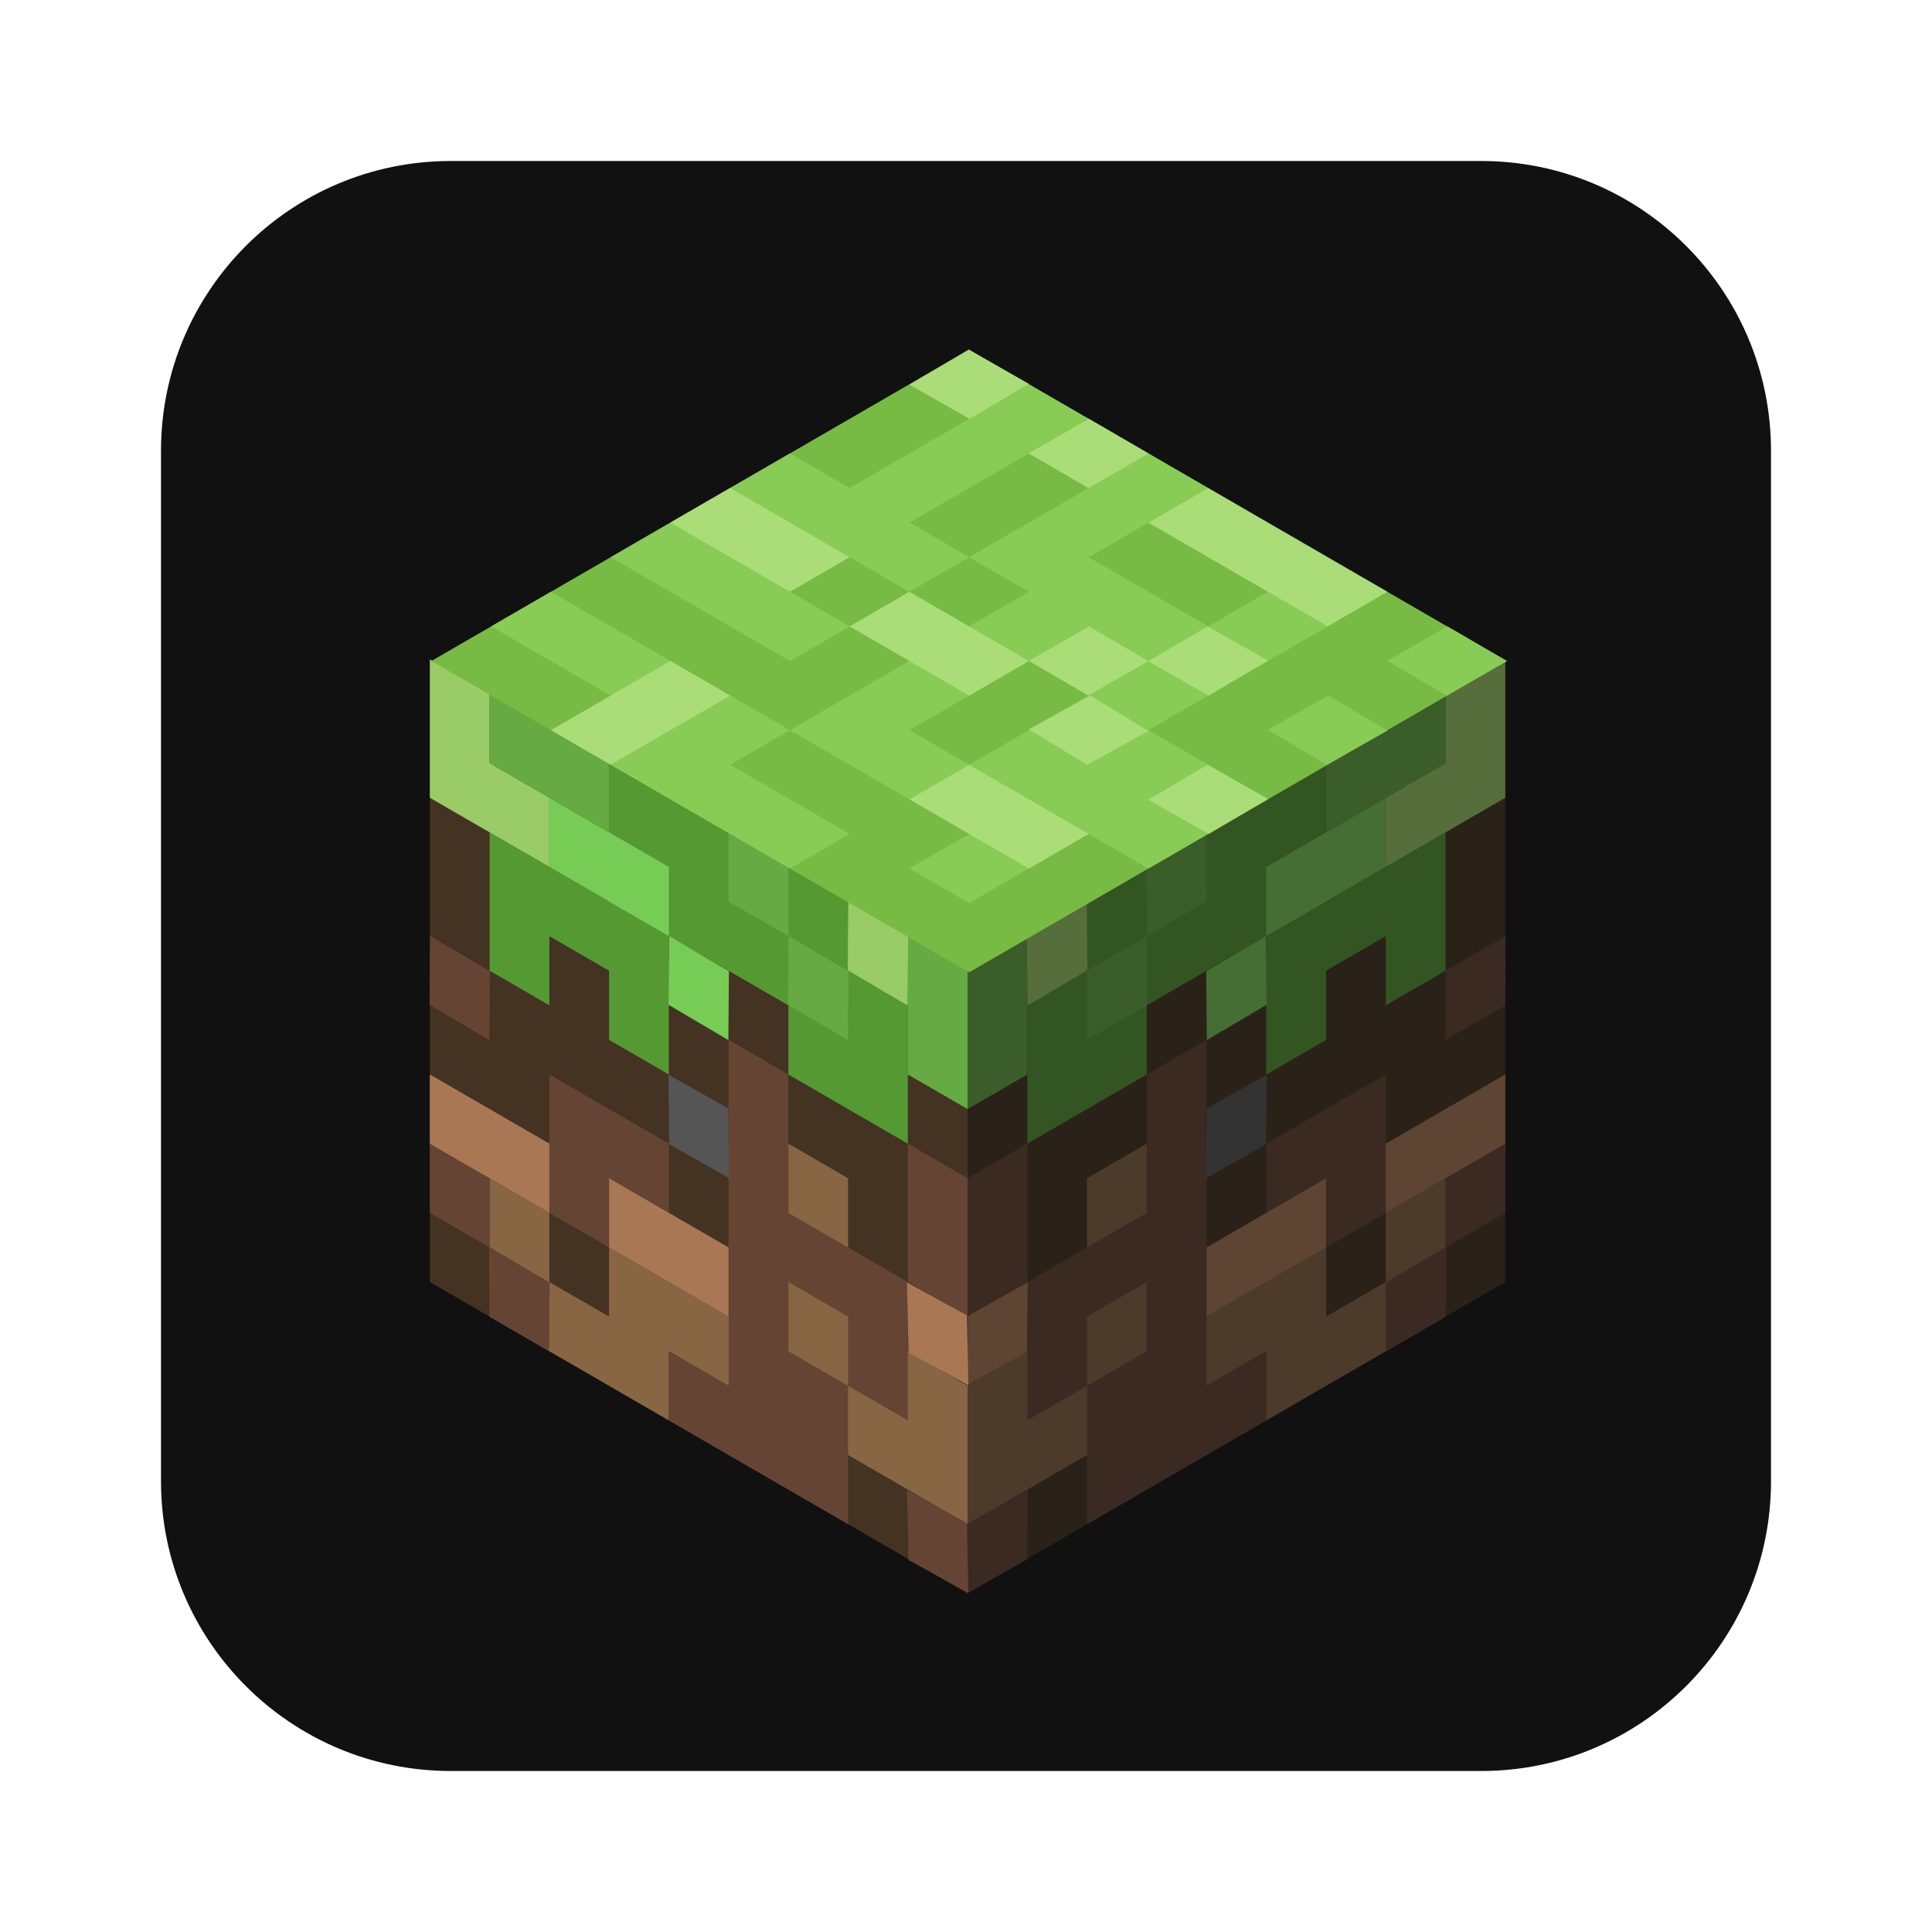
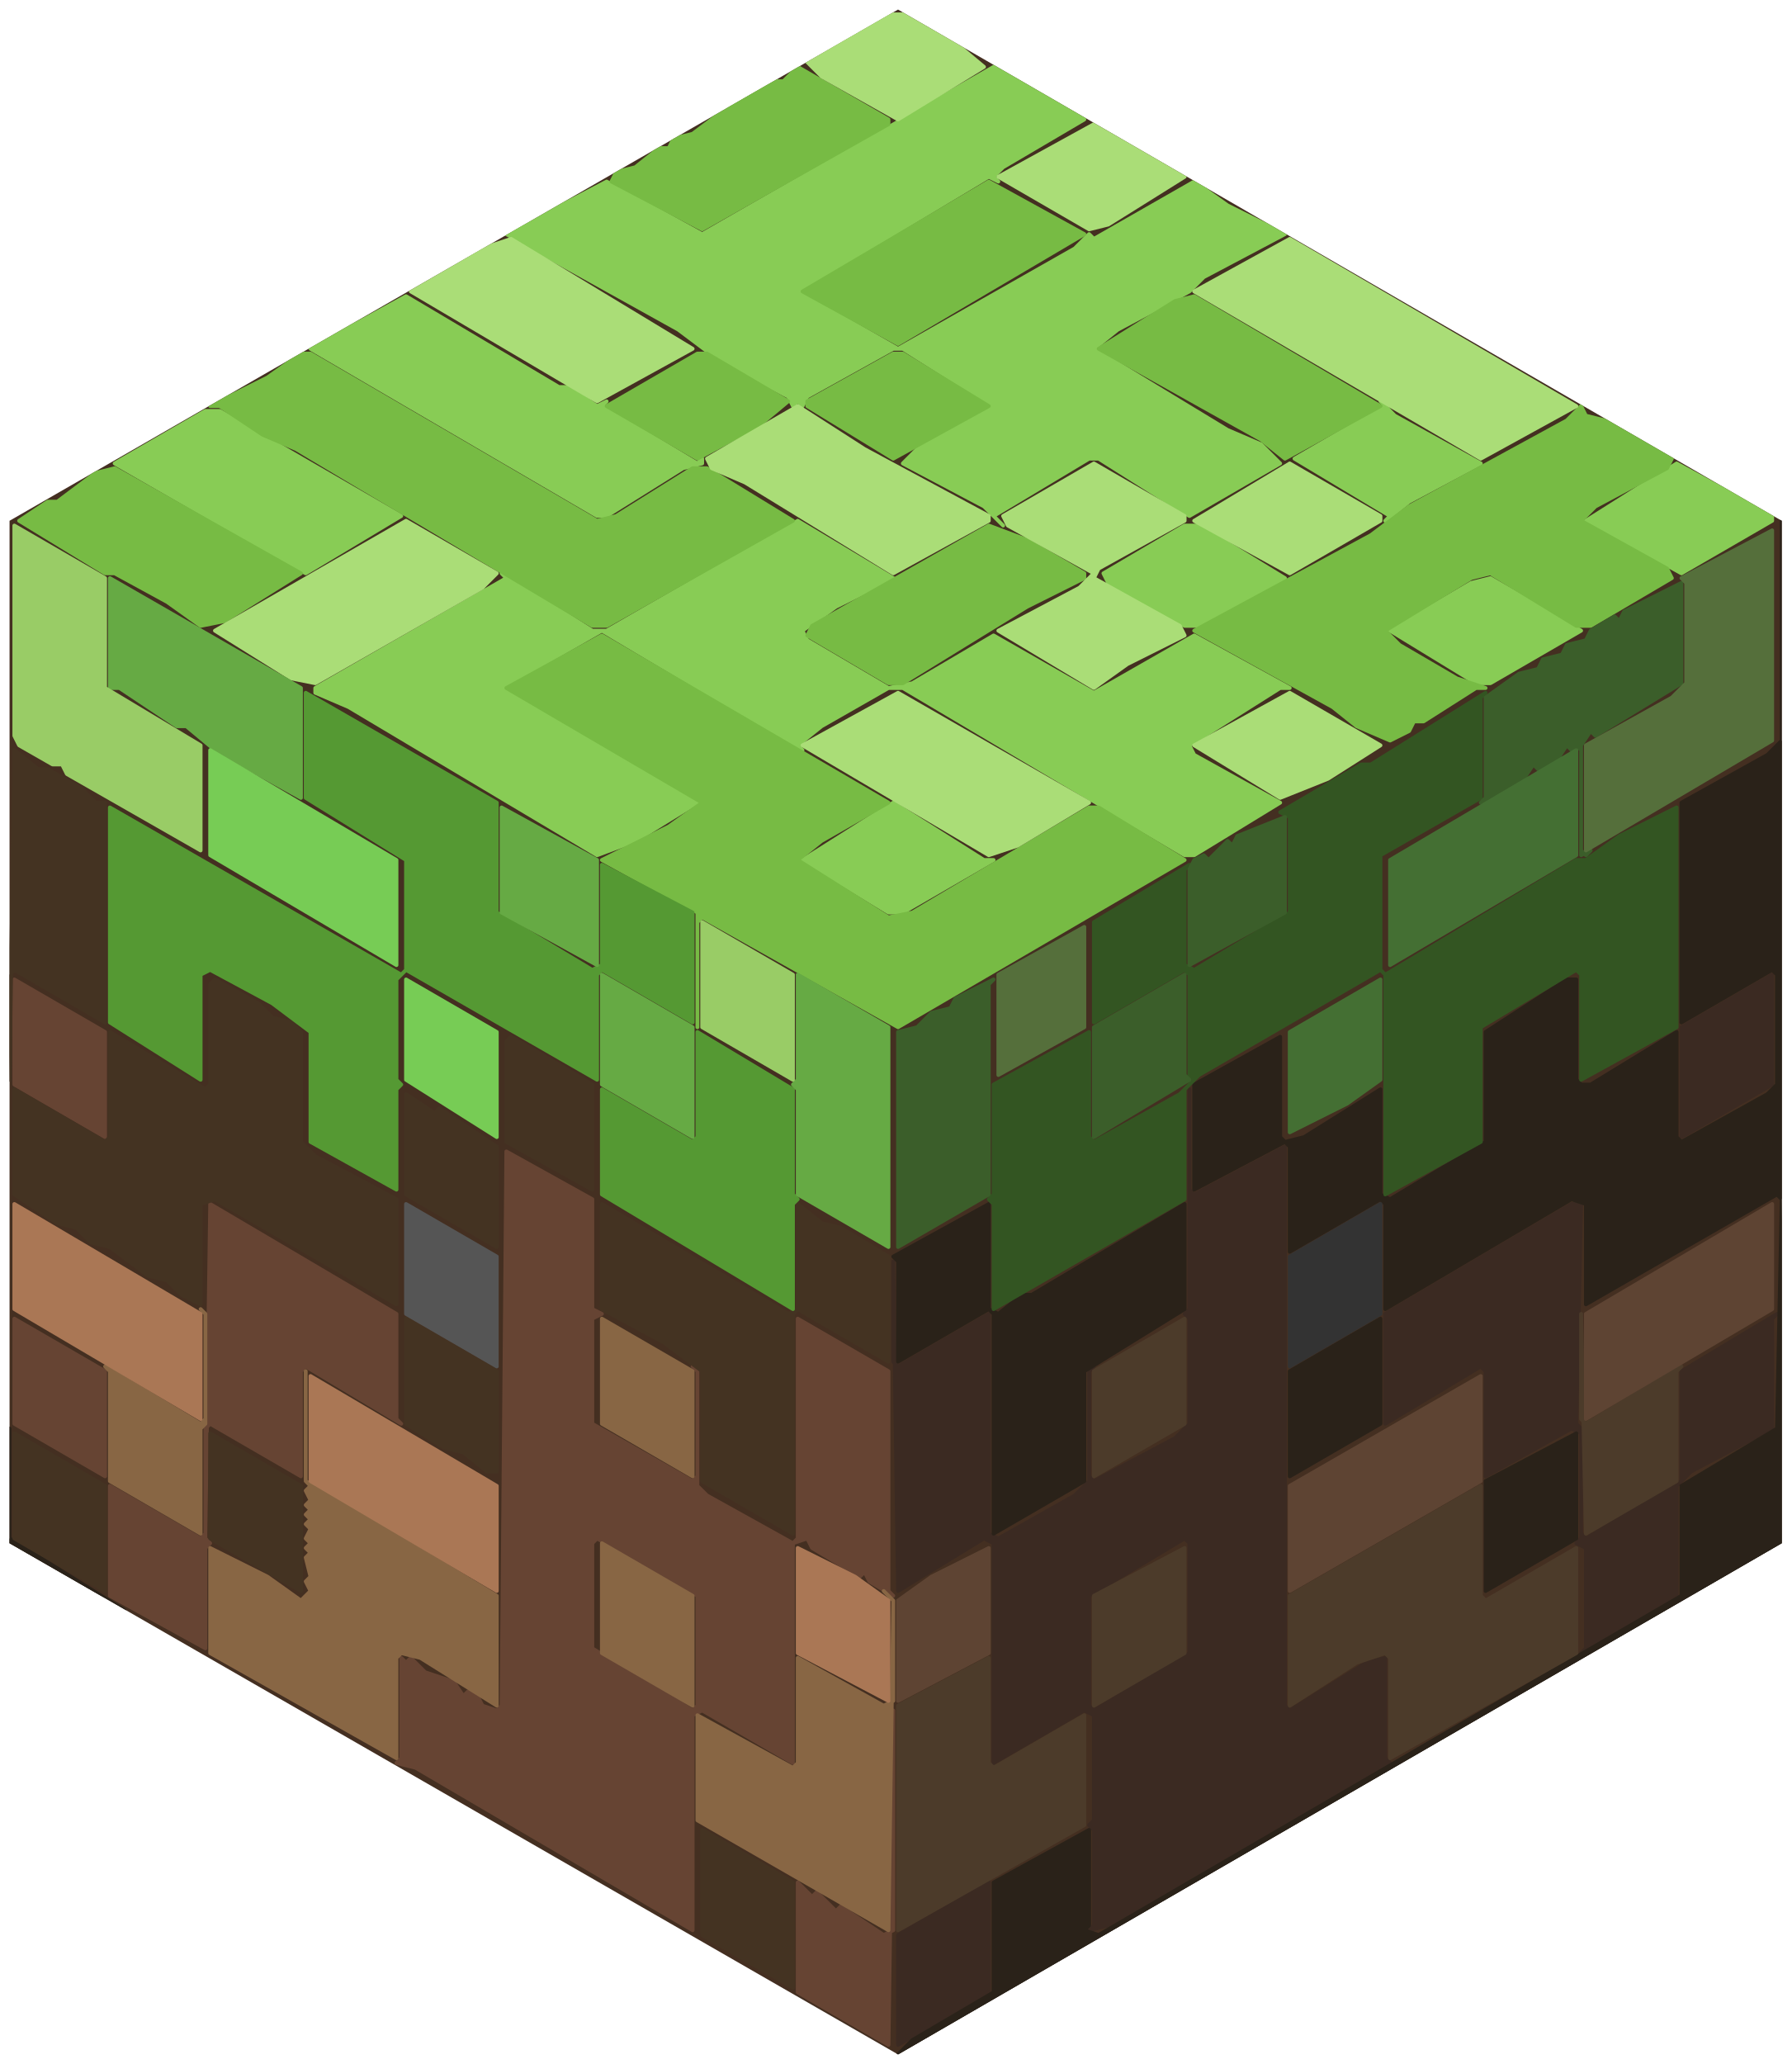
- <svg xmlns="http://www.w3.org/2000/svg" xmlns:xlink="http://www.w3.org/1999/xlink" aria-label="Minecraft" role="img" viewBox="-51.2 -51.2 614.4 614.4" stroke-linecap="square" fill="none" width="150px" height="150px" style="width: 150px; height: 150px; color: rgb(0, 0, 0);" transform="rotate(0)">
-   <g id="SVGRepo_bgCarrier" stroke-width="0" />
-   <g id="SVGRepo_tracerCarrier" stroke-linecap="round" stroke-linejoin="round" stroke="#CCCCCC" stroke-width="2.048" />
-   <g id="SVGRepo_iconCarrier">
-     <rect width="512" height="512" rx="15%" fill="#111" />
-     <g id="a" transform="matrix(19 11 0 22 76 142)">
-       <path fill="#432" d="M.5.5h9v9h-9" />
-       <path stroke="#864" d="M2 8v1h2V8h5V7 H7V5" />
-       <path stroke="#643" d="M1 5zM2 9zM1 8V7h2V6h1M5 9h2V8H6V4M7 6h1v1M9 9zM9 4v1" />
-       <path stroke="#a75" d="M1 7h1M4 7h1M9 6z" />
-       <path stroke="#555" d="M5 5z" />
-       <path stroke="#593" d="M4 4V1h4v2H7V2H4v1H2v1" />
-       <path stroke="#6a4" d="M2 1h1M6 1zM7 2zM9 1v1" />
-       <path stroke="#7c5" d="M5 3zM3 2h1" />
-       <path stroke="#9c6" d="M1 1v1h1M8 1z" />
-     </g>
-     <use xlink:href="#a" transform="matrix(-1 0 0 1 513 0)" opacity=".5" />
-     <g transform="matrix(-19 11-19-11 447 159)">
-       <path fill="#7b4" d="M.5.5h9v9h-9" />
-       <path stroke="#8c5" d="M1 1zM3 1zM4 7zM3 4v2H1v2h3v1h2V7M2 3h4V1H5v1h3M7 4v1H4M9 4v2H8v3" />
-       <path stroke="#ad7" d="M1 3v2M1 7zM1 9zM3 3zM4 4zM5 1zM5 3zM5 5v1M5 8v1M7 2v1M8 7h1" />
-     </g>
+ <svg xmlns="http://www.w3.org/2000/svg" viewBox="90 63 375 432" width="375" height="432">
+   <defs>
+     <clipPath id="cube">
+       <path d="M278 65 463 172V386L278 493 92 386V172Z" />
+     </clipPath>
+   </defs>
+   <g clip-path="url(#cube)">
+     <path fill="#442f21" d="M278 65 463 172V386L278 493 92 386V172Z" />
+     <path fill="#88cc55" stroke="#88cc55" stroke-width="0.8" stroke-linejoin="round" fill-rule="evenodd" d="M258 243L276 254L279 254L298 243L296 243L277 231Z M381 195L399 206L402 206L421 195L402 184L398 185Z M321 183L322 185L338 194L341 194L359 184L341 173L338 173Z M156 207L156 208L163 211L215 242L223 239L236 231L195 207L216 195L258 220L257 219L262 215L276 207L279 207L338 242L340 242L358 231L340 221L339 219L358 207L360 207L340 196L319 208L298 196L281 206L276 207L259 197L258 195L265 190L277 184L257 172L217 195L214 195L195 183L196 184Z M422 172L442 183L461 172L461 171L441 160Z M114 160L154 183L174 171L136 149L133 149Z M379 147L380 148L361 159L381 171L380 172L385 168L400 160L382 150Z M155 136L215 171L217 171L233 161L237 160L237 159L236 160L216 148L217 147L215 148L209 144L207 144L175 125Z M358 160L354 156L347 153L319 136L324 132L339 124L342 121L359 112L347 106L340 101L319 113L318 112L315 115L278 136L257 124L297 100L299 101L298 100L300 98L317 88L298 77L237 112L217 101L196 112L232 132L240 138L255 146L256 148L257 147L258 148L259 146L277 136L279 136L298 148L282 157L279 160L296 169L300 173L298 171L318 159L320 159L339 171Z" />
+     <path fill="#77bb44" stroke="#77bb44" stroke-width="0.8" stroke-linejoin="round" fill-rule="evenodd" d="M196 207L237 231L230 236L216 243L236 254L236 278L236 256L237 255L278 278L338 243L320 232L318 232L281 254L276 255L257 243L262 239L276 231L216 196Z M317 183L305 176L297 173L260 194L259 196L276 206L279 206L305 190L317 184Z M94 172L112 183L114 183L125 189L132 194L137 193L153 183L114 161L110 162L102 168L100 168Z M440 159L426 151L422 150L421 148L418 151L385 169L377 175L340 195L369 211L374 215L381 218L385 216L386 214L388 214L399 207L401 207L395 205L383 198L380 195L398 184L402 183L420 194L423 194L440 184L439 182L421 172L424 169L439 161Z M259 147L259 148L277 159L297 148L279 137L277 137Z M255 147L238 137L236 137L217 148L236 159L249 152Z M134 148L136 148L145 154L152 157L214 194L217 194L256 172L238 161L235 161L219 171L215 172L155 137L153 137L146 142Z M320 136L354 155L359 159L379 148L340 125L336 126Z M317 112L297 101L258 124L278 135Z M276 88L257 77L254 80L252 80L243 85L235 91L231 92L230 94L228 94L223 98L219 99L218 101L237 111L276 89Z" />
+     <path fill="#664433" stroke="#664433" stroke-width="0.8" stroke-linejoin="round" fill-rule="evenodd" d="M277 421L277 467L275 468L266 462L265 463L261 459L260 460L257 457L257 480L276 491Z M215 385L236 397L236 420L235 421L214 408L214 386Z M93 339L93 361L112 372L112 350Z M134 315L133 384L132 385L113 374L113 397L133 408L133 387L134 386L133 385L133 362L134 361L153 372L153 350L154 349L174 361L173 360L173 338Z M196 304L195 420L194 421L191 420L190 418L188 417L187 418L185 415L179 413L176 410L175 411L174 410L174 431L173 432L177 433L235 467L235 422L237 421L256 432L256 386L259 385L260 387L270 393L271 392L272 394L277 397L276 396L276 350L257 339L257 385L256 386L238 376L236 374L236 350L235 349L236 350L236 372L235 373L214 361L214 339L216 338L214 337L214 314Z M93 268L93 290L112 301L112 279Z" />
+     <path fill="#3b2a22" stroke="#3b2a22" stroke-width="0.8" stroke-linejoin="round" fill-rule="evenodd" d="M297 457L278 468L278 491L297 480Z M338 385L339 386L339 409L319 421L318 420L318 397Z M419 315L380 338L380 361L400 349L401 350L401 372L419 362L421 363L421 385L420 386L422 387L422 408L421 409L441 397L441 374L444 371L461 362L461 339L462 338L442 350L442 373L422 385L421 384L421 362L420 361L421 315Z M339 291L339 337L338 338L339 339L339 361L336 364L319 373L318 372L318 350L319 349L318 350L318 373L315 376L299 385L297 384L297 338L278 349L277 348L277 327L278 396L296 385L298 386L298 432L317 421L319 422L319 444L318 445L319 446L319 466L318 467L322 466L381 432L380 431L380 410L376 411L360 421L359 420L359 303L340 313L339 312Z M461 267L442 278L442 301L461 290Z" />
+     <path fill="#2a2219" stroke="#2a2219" stroke-width="0.8" stroke-linejoin="round" fill-rule="evenodd" d="M420 363L401 373L401 396L420 385Z M92 362L92 386L116 400L92 385Z M379 339L360 350L360 372L379 361Z M338 315L306 334L304 334L299 338L297 337L297 315L277 326L278 327L278 348L297 337L298 338L298 384L317 373L317 350L338 337Z M463 172L463 218L460 221L442 231L442 277L461 266L462 267L462 290L460 292L442 302L441 301L441 279L423 290L421 290L420 289L420 268L418 268L401 279L401 302L381 314L379 313L379 291L363 301L359 302L358 301L358 280L340 290L340 312L359 302L360 303L360 325L379 314L380 315L380 337L419 314L422 315L422 336L462 313L463 314L462 362L442 374L442 397L320 468L317 467L318 466L318 446L298 457L298 480L281 490L278 493L463 386Z" />
+     <path fill="#443322" stroke="#443322" stroke-width="0.8" stroke-linejoin="round" fill-rule="evenodd" d="M237 446L237 468L256 479L256 457Z M134 363L134 385L153 396L153 374Z M93 363L93 385L112 396L112 374Z M175 339L175 361L183 366L187 367L192 371L194 371L194 350Z M216 315L216 337L229 344L237 350L237 373L256 384L256 338L257 337L276 348L276 326L266 320L262 319L257 315L257 337L255 338Z M175 292L175 313L194 324L194 303L182 295L181 296Z M197 280L196 281L196 302L214 312L214 290Z M93 291L93 313L102 319L106 320L109 323L113 324L121 330L125 331L128 334L132 336L132 315L135 314L173 336L173 314L156 305L153 302L153 279L151 277L147 276L144 273L135 268L134 269L134 290L133 291L113 279L113 301L112 302Z M93 220L92 289L92 267L93 266L112 277L112 231L110 231L107 228L100 224L98 224Z" />
+     <path fill="#aadd77" stroke="#aadd77" stroke-width="0.8" stroke-linejoin="round" fill-rule="evenodd" d="M340 219L358 230L368 226L379 219L360 208Z M258 219L297 242L303 240L318 231L278 208Z M194 183L175 172L135 195L151 205L156 206L191 186Z M379 171L360 160L340 172L360 183L379 172Z M319 160L300 171L301 173L319 183L316 186L299 195L319 207L326 202L338 196L337 194L319 184L320 182L338 172L338 171Z M238 159L239 161L246 164L277 183L297 172L297 171L271 157L257 148Z M340 124L400 159L420 148L360 113Z M176 124L215 147L235 136L197 113L191 115Z M299 100L318 111L322 110L338 100L319 89Z M259 76L262 79L278 88L296 77L290 72L279 66L276 66Z" />
+     <path fill="#559933" stroke="#559933" stroke-width="0.8" stroke-linejoin="round" fill-rule="evenodd" d="M236 279L236 301L235 302L216 291L216 313L256 337L256 315L257 314L256 313L256 291Z M113 232L113 277L132 289L132 267L134 266L147 273L155 279L155 302L173 312L173 291L174 290L173 289L173 268L175 266L215 289L215 267L216 266L235 277L235 254L216 244L216 265L214 266L194 254L194 231L154 208L154 230L175 243L175 266L174 267Z" />
+     <path fill="#335522" stroke="#335522" stroke-width="0.8" stroke-linejoin="round" fill-rule="evenodd" d="M441 232L429 238L422 243L420 243L380 267L379 266L379 242L400 230L400 209L401 208L377 223L375 223L358 233L360 234L360 254L340 266L338 265L338 245L339 244L319 256L319 277L338 266L339 267L339 288L340 289L337 292L319 302L318 301L318 279L298 290L298 313L297 314L298 315L298 337L338 314L338 291L341 288L379 266L380 267L380 313L400 302L400 278L420 266L421 267L421 289L441 278Z" />
+     <path fill="#4c3b2a" stroke="#4c3b2a" stroke-width="0.8" stroke-linejoin="round" fill-rule="evenodd" d="M297 410L278 420L278 467L317 445L317 422L298 433L297 432Z M338 387L319 397L319 420L338 409Z M420 387L401 398L400 397L400 374L360 397L360 420L374 411L380 409L381 410L381 431L420 409Z M338 339L319 350L319 372L338 361Z M421 338L422 384L441 373L441 350L442 349L422 361L421 360Z" />
+     <path fill="#886644" stroke="#886644" stroke-width="0.8" stroke-linejoin="round" fill-rule="evenodd" d="M275 396L277 398L277 419L275 420L257 410L257 432L256 433L236 422L236 444L276 467L277 398Z M216 386L216 409L235 420L235 397Z M154 350L154 373L155 374L154 375L155 377L154 378L155 379L154 380L155 381L154 382L155 383L154 385L155 386L154 387L155 388L154 389L155 393L154 394L155 396L153 398L146 393L134 387L134 409L173 431L173 410L174 409L178 410L194 420L194 397L154 373Z M216 339L216 361L235 372L235 350Z M132 337L133 338L133 360L132 361L112 349L113 350L113 373L132 384L132 362L133 361L133 338Z" />
+     <path fill="#3b5e2a" stroke="#3b5e2a" stroke-width="0.8" stroke-linejoin="round" fill-rule="evenodd" d="M298 268L290 272L289 274L285 275L282 278L278 279L278 324L297 313L297 269Z M338 267L319 278L319 301L339 289L338 288Z M359 234L349 238L348 240L347 239L343 243L342 242L340 243L339 245L339 265L359 254Z M442 185L430 191L429 193L428 192L423 195L422 197L418 198L417 200L413 201L412 203L408 204L401 209L401 230L400 231L409 226L411 223L412 224L416 222L418 219L419 220L420 219L421 220L421 242L423 241L422 242L421 241L421 219L423 216L424 217L442 206Z" />
+     <path fill="#66aa44" stroke="#66aa44" stroke-width="0.8" stroke-linejoin="round" fill-rule="evenodd" d="M257 267L257 289L256 290L257 291L257 313L276 324L276 278Z M216 267L216 290L235 301L235 278Z M195 232L195 254L215 265L215 243Z M113 184L113 207L115 207L127 215L129 215L135 220L153 230L153 207Z" />
+     <path fill="#5e4433" stroke="#5e4433" stroke-width="0.8" stroke-linejoin="round" fill-rule="evenodd" d="M297 387L285 393L278 398L278 419L297 409Z M400 351L360 374L360 396L400 373Z M461 315L422 338L422 360L461 337Z" />
+     <path fill="#aa7755" stroke="#aa7755" stroke-width="0.8" stroke-linejoin="round" fill-rule="evenodd" d="M257 387L257 409L276 419L276 398L269 393Z M155 351L155 373L194 396L194 374Z M93 315L93 337L132 360L132 338Z" />
+     <path fill="#99cc66" stroke="#99cc66" stroke-width="0.8" stroke-linejoin="round" fill-rule="evenodd" d="M237 256L237 278L256 289L256 267Z M93 173L93 217L94 219L101 223L103 223L104 225L132 241L132 219L112 207L112 184Z" />
+     <path fill="#556f3b" stroke="#556f3b" stroke-width="0.8" stroke-linejoin="round" fill-rule="evenodd" d="M317 257L299 267L299 288L317 278Z M461 174L442 184L443 185L443 206L440 209L422 219L422 241L461 218Z" />
+     <path fill="#446f33" stroke="#446f33" stroke-width="0.8" stroke-linejoin="round" fill-rule="evenodd" d="M379 268L360 279L360 300L372 294L379 289Z M420 220L381 243L381 265L420 242Z" />
+     <path fill="#77cc55" stroke="#77cc55" stroke-width="0.8" stroke-linejoin="round" fill-rule="evenodd" d="M175 268L175 289L194 301L194 279Z M134 220L134 242L173 265L173 243Z" />
+     <path fill="#555555" stroke="#555555" stroke-width="0.8" stroke-linejoin="round" fill-rule="evenodd" d="M175 315L175 338L194 349L194 326Z" />
+     <path fill="#333333" stroke="#333333" stroke-width="0.8" stroke-linejoin="round" fill-rule="evenodd" d="M379 315L360 326L360 349L379 338Z" />
  </g>
</svg>
